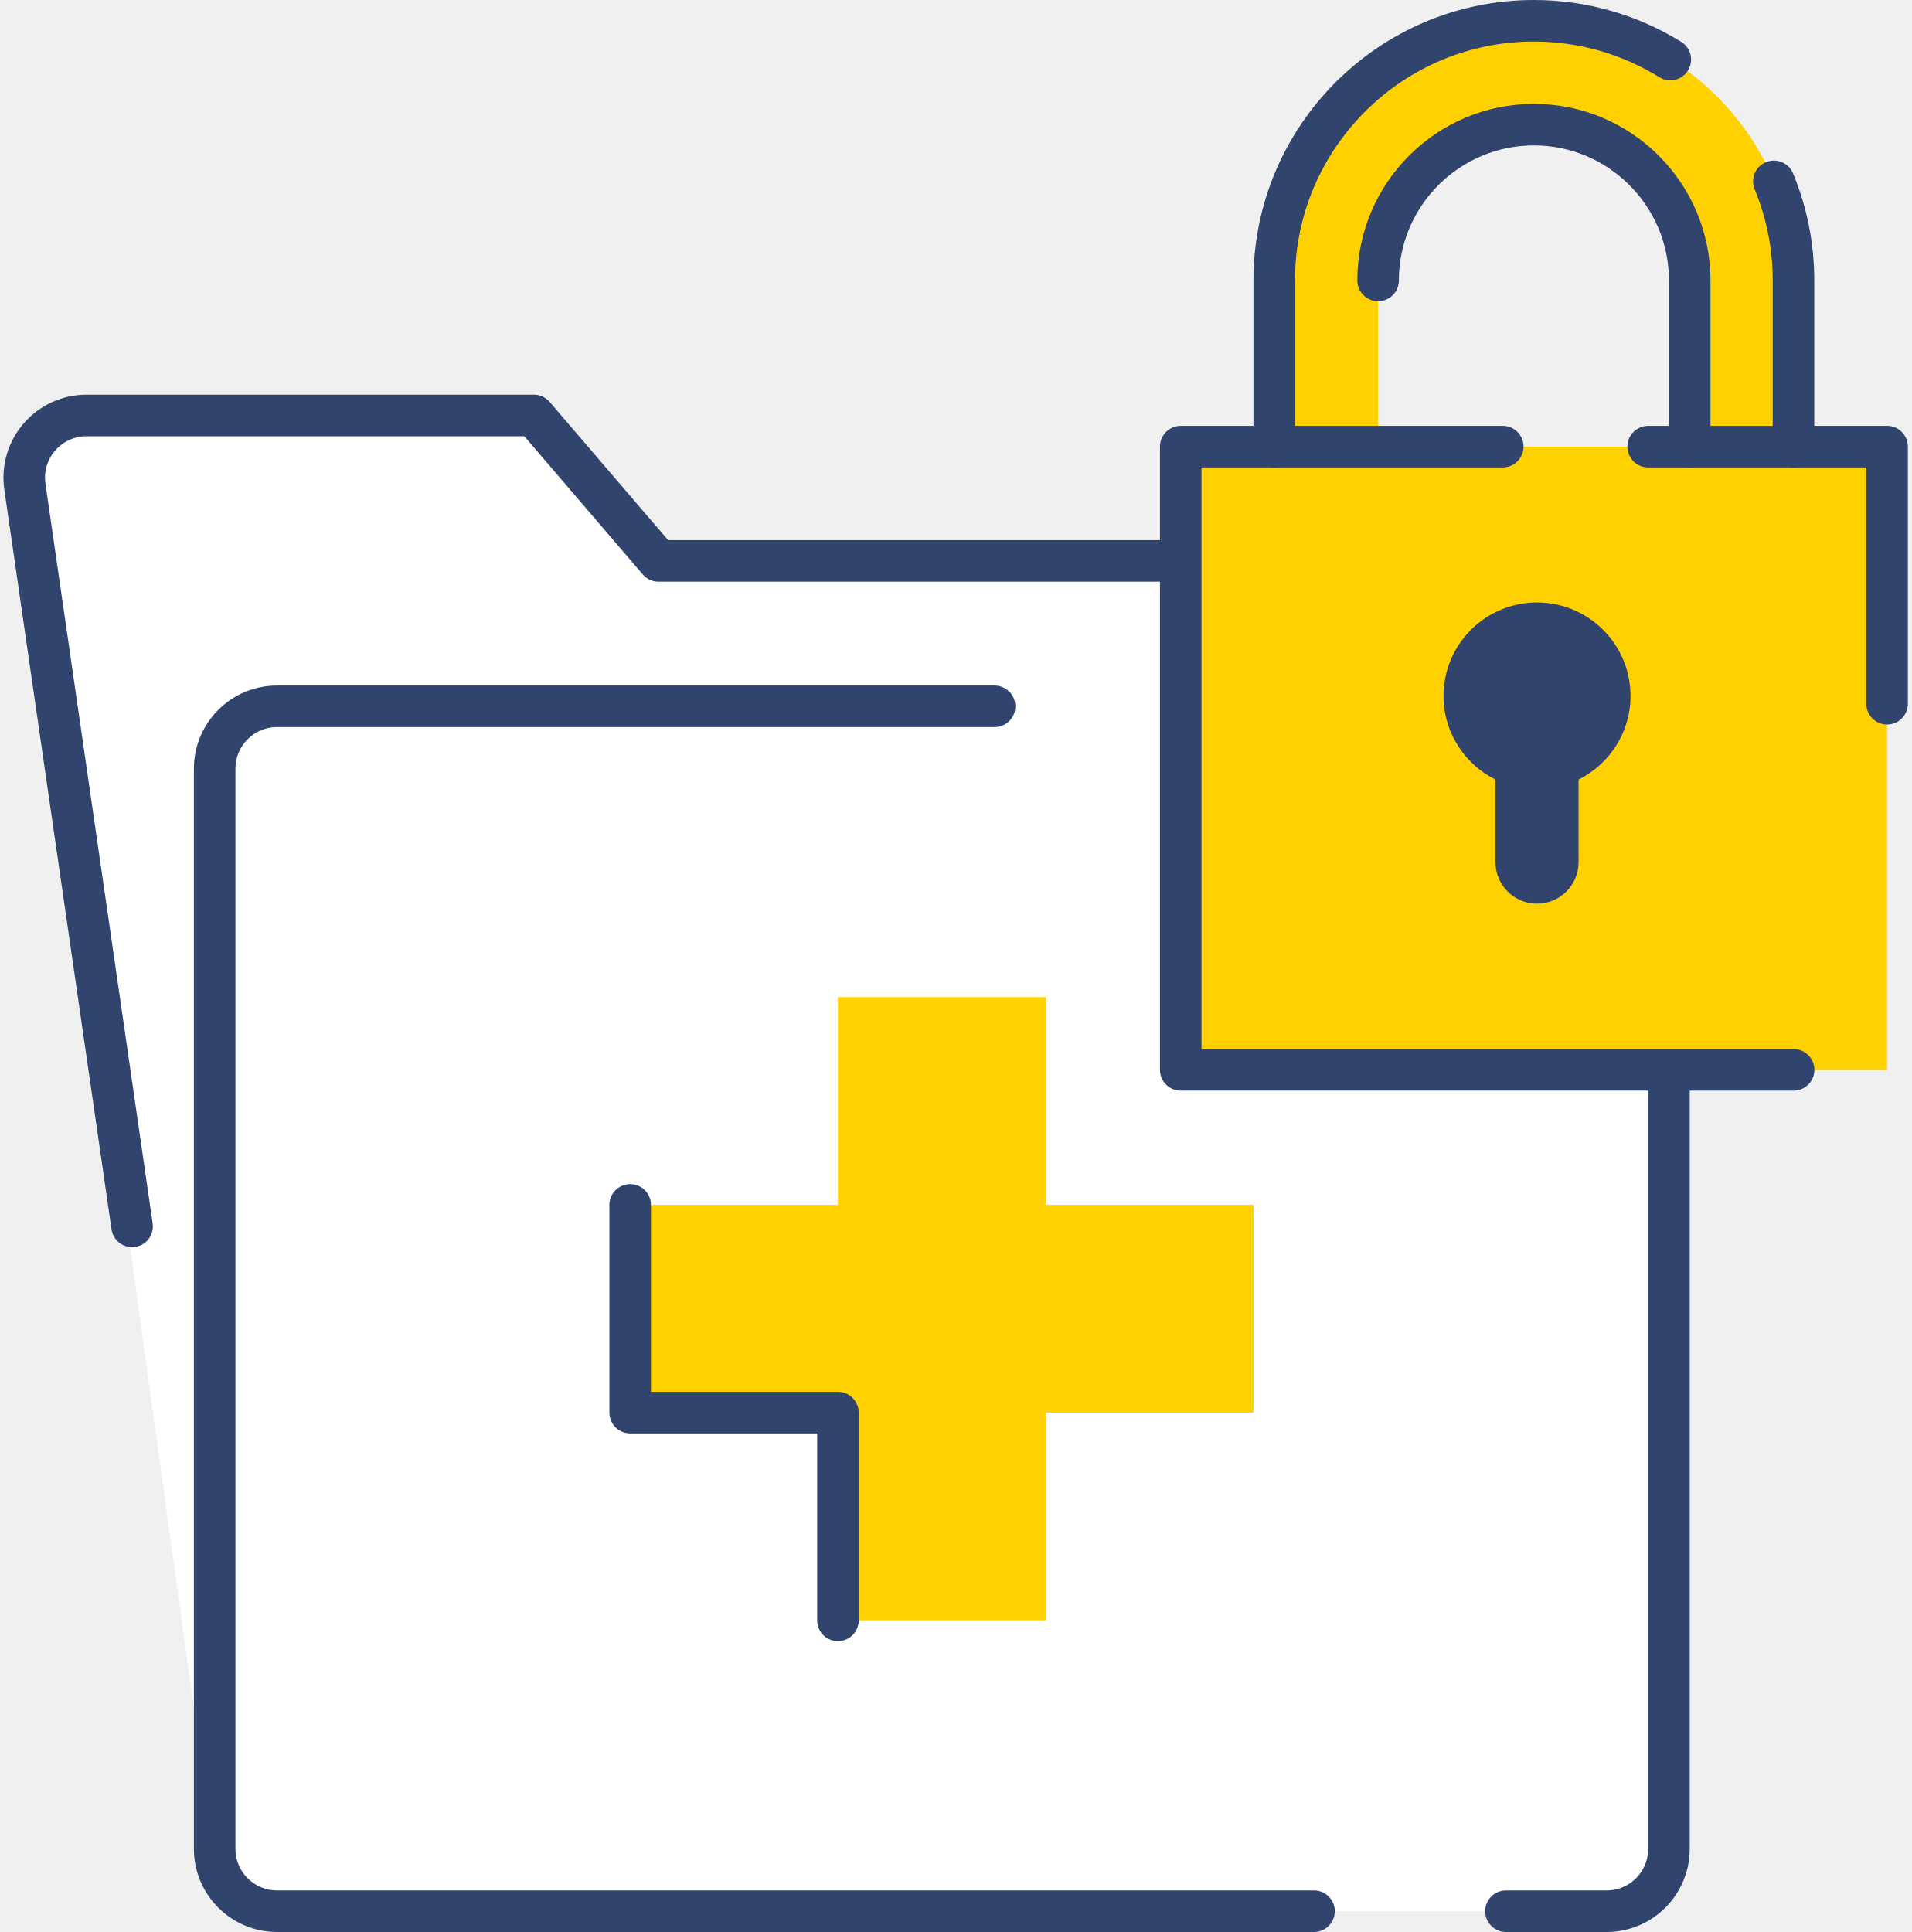
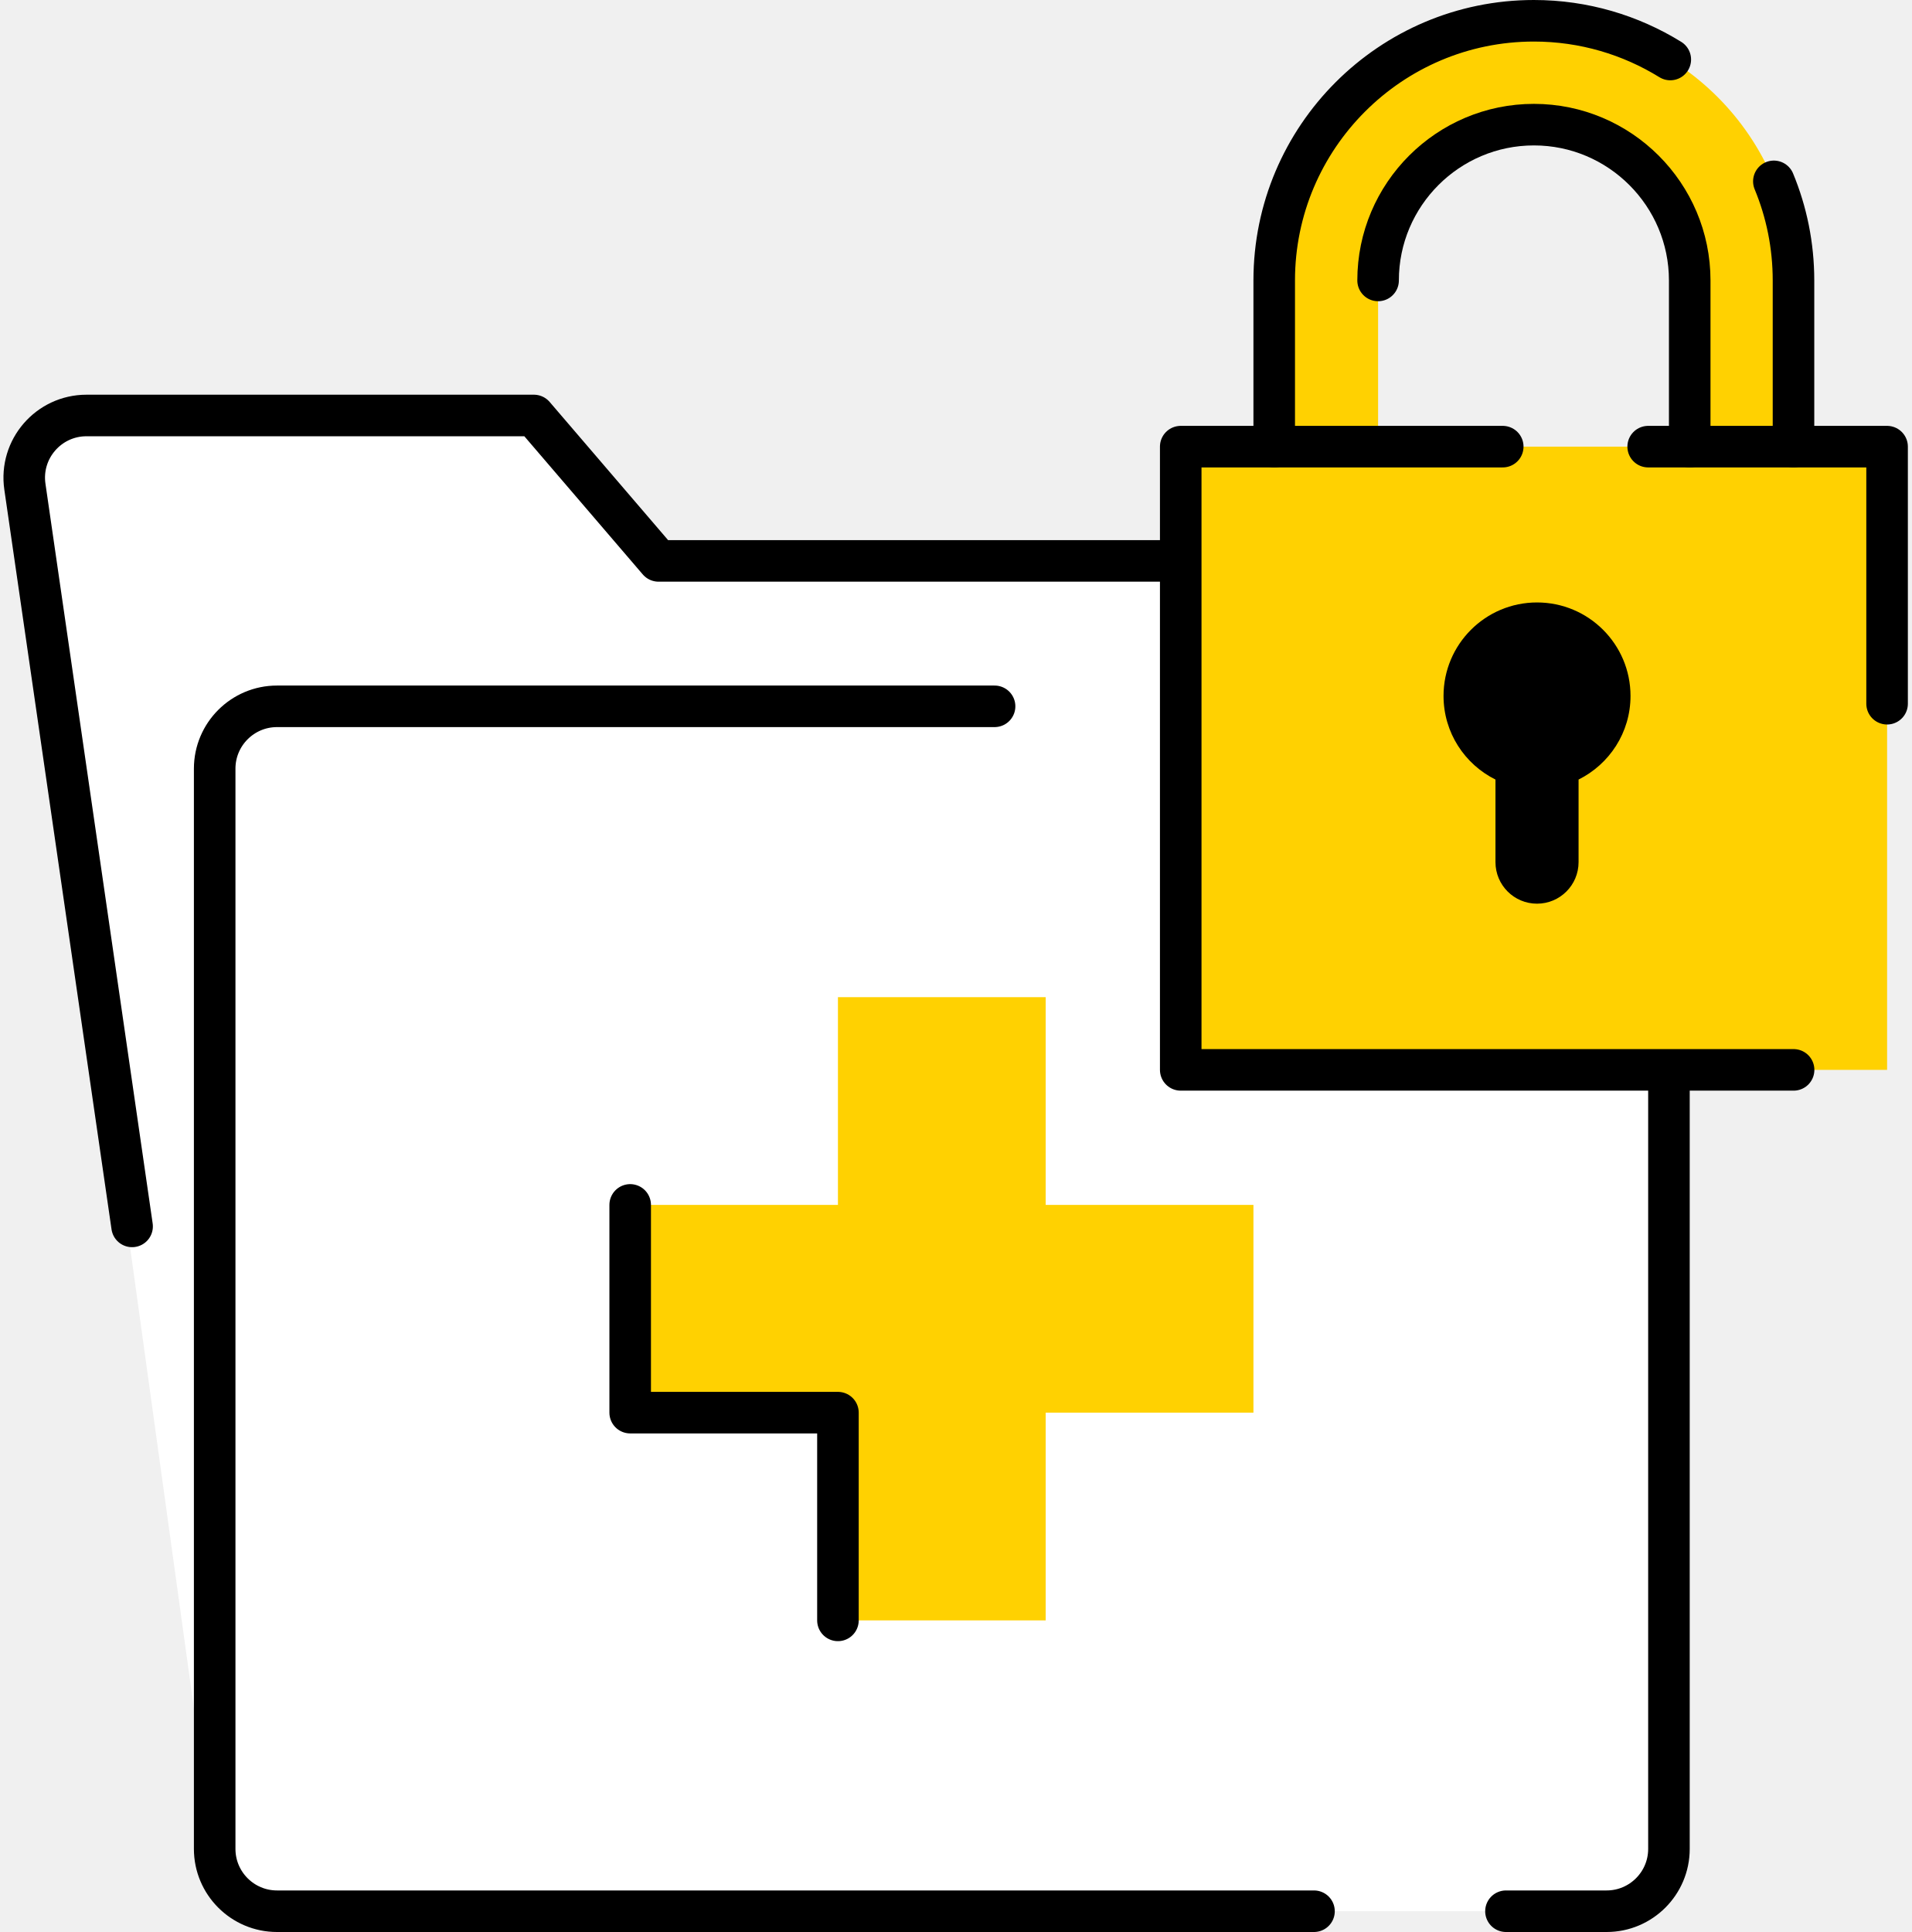
<svg xmlns="http://www.w3.org/2000/svg" width="184" height="186" viewBox="0 0 184 186" fill="none">
  <path d="M154.667 68H143.657L142.217 59.04C141.747 56.13 139.237 54 136.297 54H63.397L49.397 40H8.337C4.677 40 1.877 43.24 2.397 46.86L20.657 178.86L20.727 178.8C21.117 181.73 23.627 184 26.667 184H154.667C157.977 184 160.667 181.31 160.667 178V74C160.667 70.69 157.977 68 154.667 68Z" fill="white" />
  <path d="M172.667 43H162.667V27C162.667 18.73 155.937 12 147.667 12C139.397 12 132.667 18.73 132.667 27V43H122.667V27C122.667 13.21 133.877 2 147.667 2C161.457 2 172.667 13.21 172.667 27V43Z" fill="#FFD101" />
  <path d="M120.667 116H100.667V96H80.667V116H60.667V136H80.667V156H100.667V136H120.667V116Z" fill="#FFD101" />
-   <path d="M12.717 118.07L2.397 46.86C1.867 43.24 4.677 40 8.327 40H51.397L63.397 54H113.657" stroke="#30446D" stroke-width="4" stroke-miterlimit="10" stroke-linecap="round" stroke-linejoin="round" />
-   <path d="M126.497 184H26.667C23.357 184 20.667 181.31 20.667 178V74C20.667 70.69 23.357 68 26.667 68H95.747" stroke="#30446D" stroke-width="4" stroke-miterlimit="10" stroke-linecap="round" stroke-linejoin="round" />
-   <path d="M160.667 103V178C160.667 181.31 157.977 184 154.667 184H144.977" stroke="#30446D" stroke-width="4" stroke-miterlimit="10" stroke-linecap="round" stroke-linejoin="round" />
-   <path d="M80.667 156V136H60.667V116" stroke="#30446D" stroke-width="4" stroke-miterlimit="10" stroke-linecap="round" stroke-linejoin="round" />
+   <path d="M12.717 118.07L2.397 46.86C1.867 43.24 4.677 40 8.327 40H51.397L63.397 54H113.657" stroke="#000000" stroke-width="4" stroke-miterlimit="10" stroke-linecap="round" stroke-linejoin="round" />
+   <path d="M126.497 184H26.667C23.357 184 20.667 181.31 20.667 178V74C20.667 70.69 23.357 68 26.667 68H95.747" stroke="#000000" stroke-width="4" stroke-miterlimit="10" stroke-linecap="round" stroke-linejoin="round" />
+   <path d="M160.667 103V178C160.667 181.31 157.977 184 154.667 184H144.977" stroke="#000000" stroke-width="4" stroke-miterlimit="10" stroke-linecap="round" stroke-linejoin="round" />
+   <path d="M80.667 156V136H60.667V116" stroke="#000000" stroke-width="4" stroke-miterlimit="10" stroke-linecap="round" stroke-linejoin="round" />
  <path d="M181.667 43H113.667V103H181.667V43Z" fill="#FFD101" />
-   <path d="M158.667 43H181.667V67.75" stroke="#30446D" stroke-width="4" stroke-miterlimit="10" stroke-linecap="round" stroke-linejoin="round" />
-   <path d="M172.667 103H113.667V43H144.667" stroke="#30446D" stroke-width="4" stroke-miterlimit="10" stroke-linecap="round" stroke-linejoin="round" />
-   <path d="M162.667 43V27C162.667 18.73 155.937 12 147.667 12C139.397 12 132.667 18.73 132.667 27" stroke="#30446D" stroke-width="4" stroke-miterlimit="10" stroke-linecap="round" stroke-linejoin="round" />
-   <path d="M170.767 17.46C171.987 20.4 172.657 23.63 172.657 27V43" stroke="#30446D" stroke-width="4" stroke-miterlimit="10" stroke-linecap="round" stroke-linejoin="round" />
-   <path d="M122.667 43V27C122.667 13.21 133.877 2 147.667 2C152.477 2 156.977 3.37 160.797 5.73" stroke="#30446D" stroke-width="4" stroke-miterlimit="10" stroke-linecap="round" stroke-linejoin="round" />
-   <path d="M156.967 67C156.967 62.03 152.937 58 147.967 58C142.997 58 138.967 62.03 138.967 67C138.967 70.53 141.007 73.58 143.967 75.05V83C143.967 85.21 145.757 87 147.967 87C150.177 87 151.967 85.21 151.967 83V75.05C154.927 73.58 156.967 70.53 156.967 67Z" fill="#30446D" />
+   <path d="M158.667 43H181.667V67.75" stroke="#000000" stroke-width="4" stroke-miterlimit="10" stroke-linecap="round" stroke-linejoin="round" />
+   <path d="M172.667 103H113.667V43H144.667" stroke="#000000" stroke-width="4" stroke-miterlimit="10" stroke-linecap="round" stroke-linejoin="round" />
+   <path d="M162.667 43V27C162.667 18.73 155.937 12 147.667 12C139.397 12 132.667 18.73 132.667 27" stroke="#000000" stroke-width="4" stroke-miterlimit="10" stroke-linecap="round" stroke-linejoin="round" />
+   <path d="M170.767 17.46C171.987 20.4 172.657 23.63 172.657 27V43" stroke="#000000" stroke-width="4" stroke-miterlimit="10" stroke-linecap="round" stroke-linejoin="round" />
+   <path d="M122.667 43V27C122.667 13.21 133.877 2 147.667 2C152.477 2 156.977 3.37 160.797 5.73" stroke="#000000" stroke-width="4" stroke-miterlimit="10" stroke-linecap="round" stroke-linejoin="round" />
+   <path d="M156.967 67C156.967 62.03 152.937 58 147.967 58C142.997 58 138.967 62.03 138.967 67C138.967 70.53 141.007 73.58 143.967 75.05V83C143.967 85.21 145.757 87 147.967 87C150.177 87 151.967 85.21 151.967 83V75.05C154.927 73.58 156.967 70.53 156.967 67Z" fill="#000000" />
</svg>
